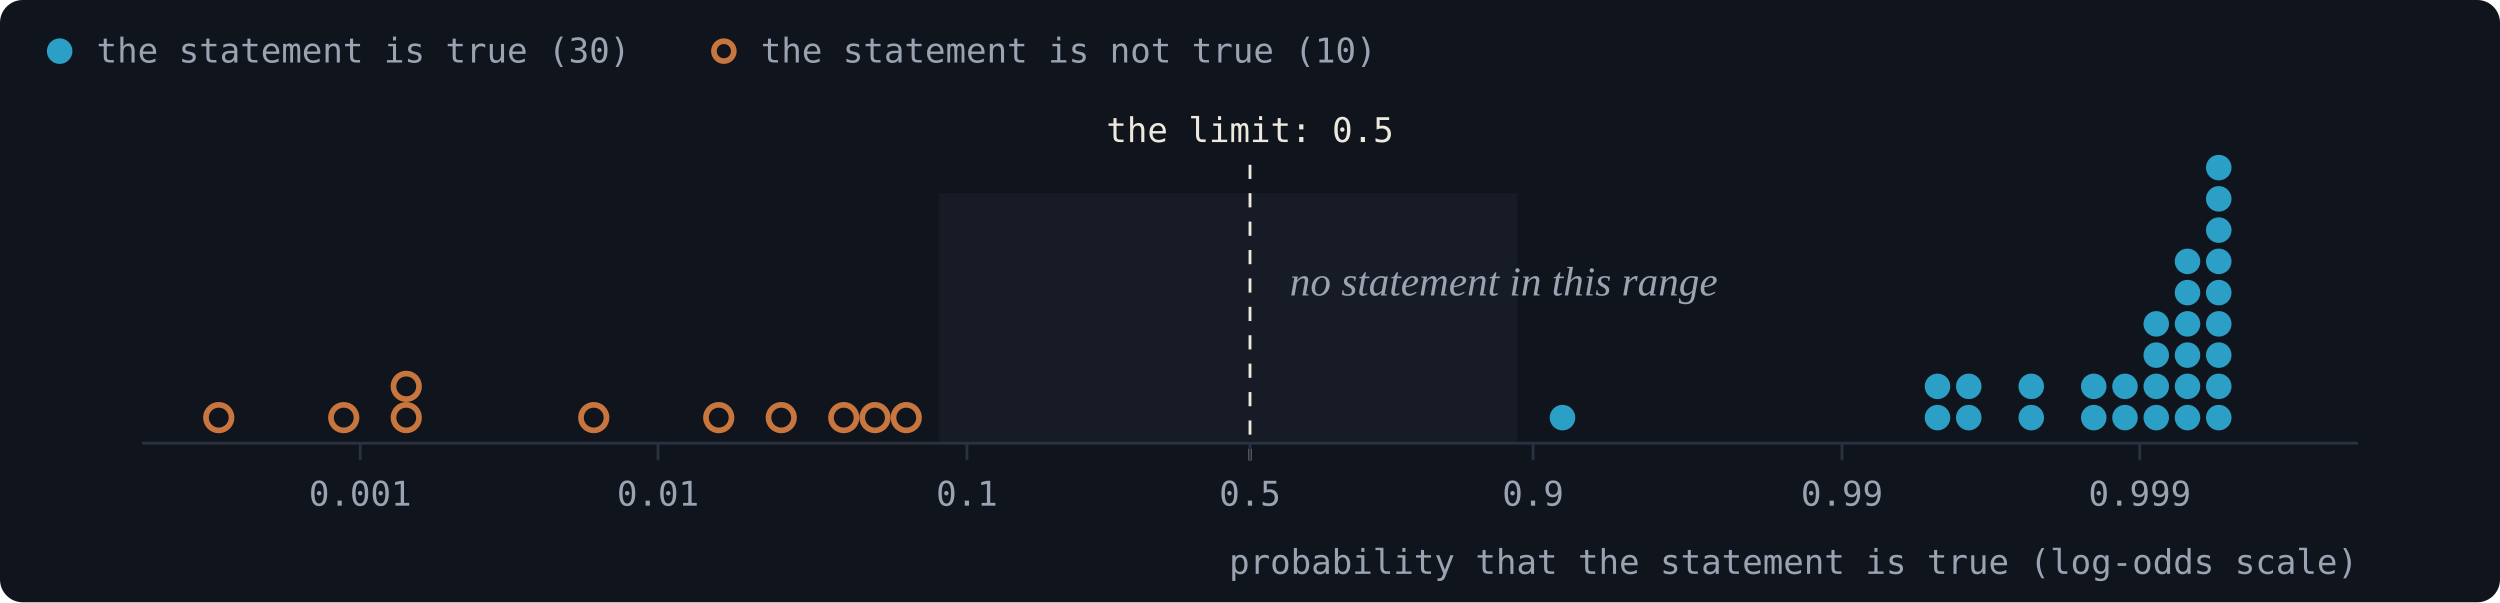
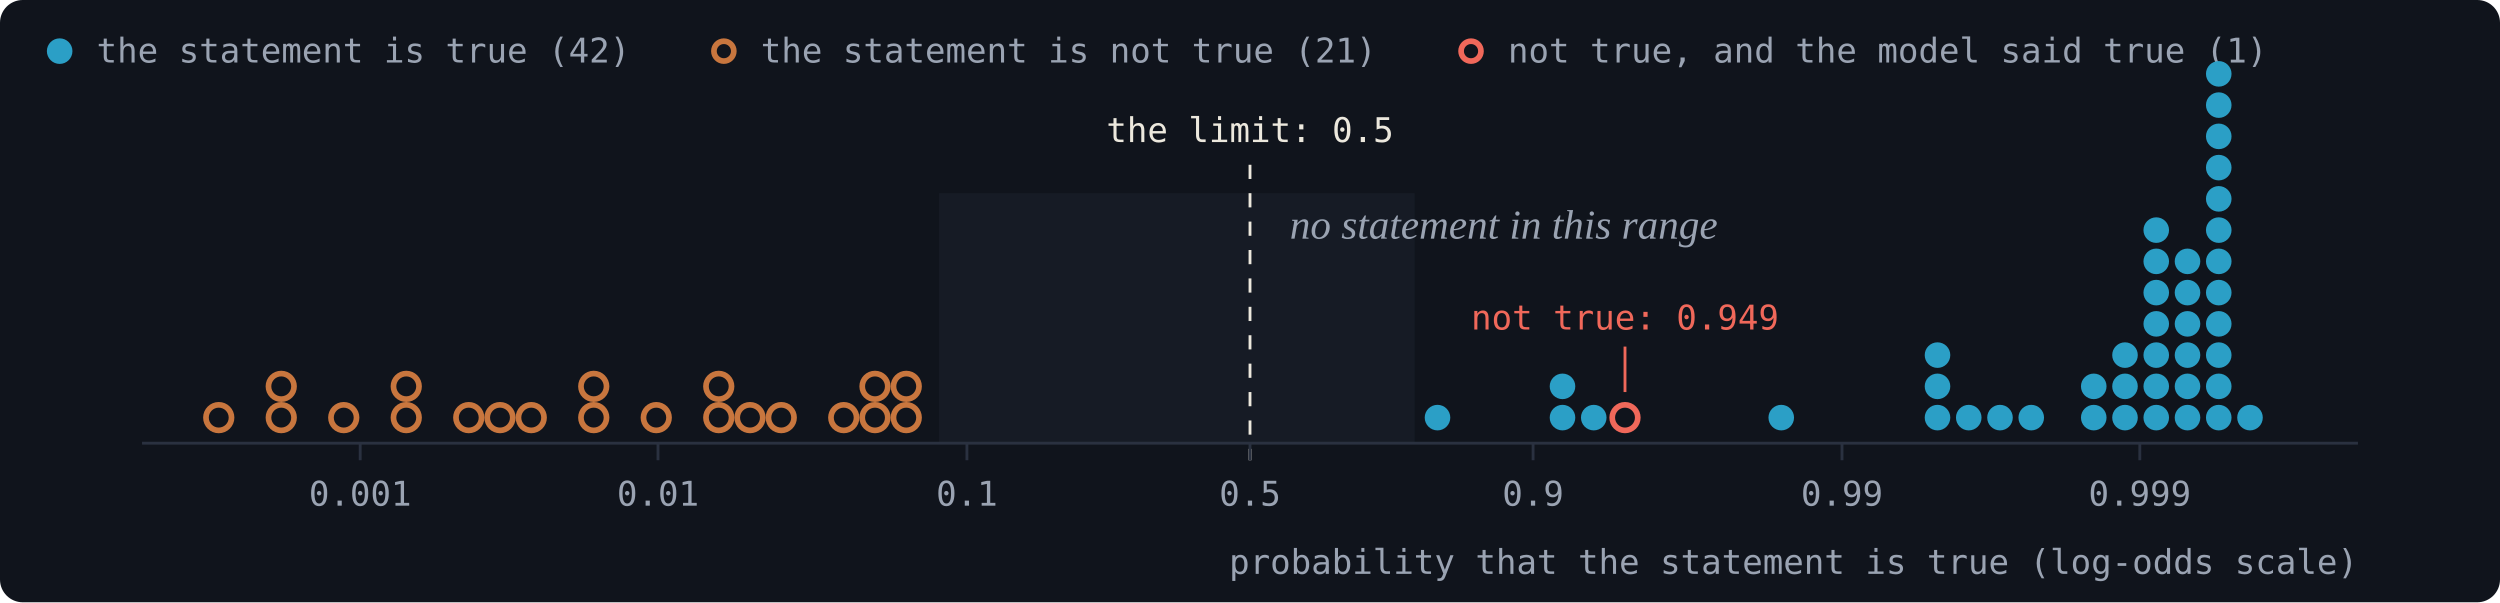
- <svg xmlns="http://www.w3.org/2000/svg" viewBox="0 -34 880 212.0" width="880" role="img" aria-label="Ten statements that are not true have probabilities from 0.0003 to 0.0643. Thirty true statements have probabilities from 0.9121 to 0.9995. The range between is empty.">
+ <svg xmlns="http://www.w3.org/2000/svg" viewBox="0 -34 880 212.0" width="880" role="img" aria-label="Twenty-one statements that are not true have probabilities from 0.0003 to 0.0643. Forty-two true statements have probabilities from 0.8238 to 0.9996. One statement that is not true has 0.9489.">
  <style>
text { font-family: ui-monospace, SFMono-Regular, Menlo, Consolas, "DejaVu Sans Mono", monospace; font-size: 12px; fill: #ece8dd; }
text.m { fill: #9aa3b2; } text.s { font-family: Georgia, "Times New Roman", serif; font-style: italic; font-size: 14.5px; } text.h { font-weight: 600; }
.ax { stroke: #2a3140; stroke-width: 1; fill: none; } .ln { fill: none; stroke-width: 2; stroke-linejoin: round; stroke-linecap: round; }
.sb { stroke: #2B9FC6; } .sr { stroke: #C8763E; } .sg { stroke: #E8C547; } .sm { stroke: #9aa3b2; } .si { stroke: #ece8dd; } .sx { stroke: #F0685A; }
.fb { fill: #2B9FC6; } .fr { fill: #C8763E; } .fg { fill: #E8C547; } .fx, text.fx { fill: #F0685A; } .fbg, text.fbg { fill: #10141c; } .fp { fill: #161b25; } .fn { fill: none; } .fm { fill: #9aa3b2; }
.box { fill: #161b25; stroke: #2a3140; stroke-width: 1.5; } .dash { stroke-dasharray: 5 5; }
text.halo { paint-order: stroke; stroke: #10141c; stroke-width: 4px; stroke-linejoin: round; }
.chip.on rect { stroke: #E8C547; stroke-width: 2.5; }
</style>
  <rect x="0" y="-34" width="880" height="212.0" rx="8" fill="#10141c" />
  <circle cx="21" cy="-16" r="4.5" fill="#2B9FC6" />
-   <text x="34" y="-12" class="m">the statement is true (30)</text>
+   <text x="34" y="-12" class="m">the statement is true (42)</text>
  <circle cx="254.8" cy="-16" r="3.5" fill="#10141c" stroke="#C8763E" stroke-width="2" />
-   <text x="267.8" y="-12" class="m">the statement is not true (10)</text>
-   <rect x="330.568" y="34" width="203.528" height="88" class="fp" />
-   <text x="454" y="70" class="s m">no statement in this range</text>
+   <text x="267.8" y="-12" class="m">the statement is not true (21)</text>
+   <circle cx="517.8" cy="-16" r="3.5" fill="#10141c" stroke="#F0685A" stroke-width="2" />
+   <text x="530.8" y="-12" class="m">not true, and the model said true (1)</text>
+   <rect x="330.568" y="34" width="167.374" height="88" class="fp" />
+   <text x="454" y="50" class="s m">no statement in this range</text>
  <line x1="50" x2="830" y1="122" y2="122" class="ax" />
  <line x1="440" x2="440" y1="24" y2="128" class="ax si dash" />
  <text x="440" y="16" text-anchor="middle">the limit: 0.5</text>
  <line x1="126.787" x2="126.787" y1="122" y2="128" class="ax" />
  <text x="126.787" y="144" text-anchor="middle" class="m">0.001</text>
  <line x1="231.617" x2="231.617" y1="122" y2="128" class="ax" />
  <text x="231.617" y="144" text-anchor="middle" class="m">0.01</text>
  <line x1="340.358" x2="340.358" y1="122" y2="128" class="ax" />
  <text x="340.358" y="144" text-anchor="middle" class="m">0.1</text>
  <line x1="440" x2="440" y1="122" y2="128" class="ax" />
  <text x="440" y="144" text-anchor="middle" class="m">0.5</text>
  <line x1="539.642" x2="539.642" y1="122" y2="128" class="ax" />
  <text x="539.642" y="144" text-anchor="middle" class="m">0.9</text>
  <line x1="648.383" x2="648.383" y1="122" y2="128" class="ax" />
  <text x="648.383" y="144" text-anchor="middle" class="m">0.99</text>
  <line x1="753.213" x2="753.213" y1="122" y2="128" class="ax" />
  <text x="753.213" y="144" text-anchor="middle" class="m">0.999</text>
  <text x="830" y="168" text-anchor="end" class="m">probability that the statement is true (log-odds scale)</text>
  <circle cx="77" cy="113" r="4.5" class="fbg sr" stroke-width="2" />
+   <circle cx="99" cy="113" r="4.5" class="fbg sr" stroke-width="2" />
+   <circle cx="99" cy="102" r="4.5" class="fbg sr" stroke-width="2" />
  <circle cx="121" cy="113" r="4.5" class="fbg sr" stroke-width="2" />
  <circle cx="143" cy="113" r="4.5" class="fbg sr" stroke-width="2" />
  <circle cx="143" cy="102" r="4.5" class="fbg sr" stroke-width="2" />
+   <circle cx="165" cy="113" r="4.5" class="fbg sr" stroke-width="2" />
+   <circle cx="176" cy="113" r="4.5" class="fbg sr" stroke-width="2" />
+   <circle cx="187" cy="113" r="4.5" class="fbg sr" stroke-width="2" />
  <circle cx="209" cy="113" r="4.5" class="fbg sr" stroke-width="2" />
+   <circle cx="209" cy="102" r="4.5" class="fbg sr" stroke-width="2" />
+   <circle cx="231" cy="113" r="4.5" class="fbg sr" stroke-width="2" />
  <circle cx="253" cy="113" r="4.5" class="fbg sr" stroke-width="2" />
+   <circle cx="253" cy="102" r="4.5" class="fbg sr" stroke-width="2" />
+   <circle cx="264" cy="113" r="4.5" class="fbg sr" stroke-width="2" />
  <circle cx="275" cy="113" r="4.5" class="fbg sr" stroke-width="2" />
  <circle cx="297" cy="113" r="4.5" class="fbg sr" stroke-width="2" />
  <circle cx="308" cy="113" r="4.5" class="fbg sr" stroke-width="2" />
+   <circle cx="308" cy="102" r="4.5" class="fbg sr" stroke-width="2" />
  <circle cx="319" cy="113" r="4.5" class="fbg sr" stroke-width="2" />
+   <circle cx="319" cy="102" r="4.5" class="fbg sr" stroke-width="2" />
+   <circle cx="572" cy="113" r="4.5" class="fbg sx" stroke-width="2" />
+   <line x1="572" x2="572" y1="104" y2="88" class="ax sx" />
+   <text x="572" y="82" text-anchor="middle" class="fx halo">not true: 0.949</text>
+   <circle cx="506" cy="113" r="4.5" class="fb" stroke-width="0" />
  <circle cx="550" cy="113" r="4.5" class="fb" stroke-width="0" />
+   <circle cx="550" cy="102" r="4.5" class="fb" stroke-width="0" />
+   <circle cx="561" cy="113" r="4.5" class="fb" stroke-width="0" />
+   <circle cx="627" cy="113" r="4.5" class="fb" stroke-width="0" />
  <circle cx="682" cy="113" r="4.5" class="fb" stroke-width="0" />
  <circle cx="682" cy="102" r="4.5" class="fb" stroke-width="0" />
+   <circle cx="682" cy="91" r="4.5" class="fb" stroke-width="0" />
  <circle cx="693" cy="113" r="4.5" class="fb" stroke-width="0" />
-   <circle cx="693" cy="102" r="4.5" class="fb" stroke-width="0" />
+   <circle cx="704" cy="113" r="4.5" class="fb" stroke-width="0" />
  <circle cx="715" cy="113" r="4.5" class="fb" stroke-width="0" />
-   <circle cx="715" cy="102" r="4.5" class="fb" stroke-width="0" />
  <circle cx="737" cy="113" r="4.5" class="fb" stroke-width="0" />
  <circle cx="737" cy="102" r="4.5" class="fb" stroke-width="0" />
  <circle cx="748" cy="113" r="4.5" class="fb" stroke-width="0" />
  <circle cx="748" cy="102" r="4.5" class="fb" stroke-width="0" />
+   <circle cx="748" cy="91" r="4.5" class="fb" stroke-width="0" />
  <circle cx="759" cy="113" r="4.5" class="fb" stroke-width="0" />
  <circle cx="759" cy="102" r="4.5" class="fb" stroke-width="0" />
  <circle cx="759" cy="91" r="4.5" class="fb" stroke-width="0" />
  <circle cx="759" cy="80" r="4.5" class="fb" stroke-width="0" />
+   <circle cx="759" cy="69" r="4.5" class="fb" stroke-width="0" />
+   <circle cx="759" cy="58" r="4.5" class="fb" stroke-width="0" />
+   <circle cx="759" cy="47" r="4.5" class="fb" stroke-width="0" />
  <circle cx="770" cy="113" r="4.5" class="fb" stroke-width="0" />
  <circle cx="770" cy="102" r="4.5" class="fb" stroke-width="0" />
  <circle cx="770" cy="91" r="4.5" class="fb" stroke-width="0" />
  <circle cx="770" cy="80" r="4.5" class="fb" stroke-width="0" />
  <circle cx="770" cy="69" r="4.5" class="fb" stroke-width="0" />
  <circle cx="770" cy="58" r="4.5" class="fb" stroke-width="0" />
  <circle cx="781" cy="113" r="4.5" class="fb" stroke-width="0" />
  <circle cx="781" cy="102" r="4.5" class="fb" stroke-width="0" />
  <circle cx="781" cy="91" r="4.5" class="fb" stroke-width="0" />
  <circle cx="781" cy="80" r="4.5" class="fb" stroke-width="0" />
  <circle cx="781" cy="69" r="4.5" class="fb" stroke-width="0" />
  <circle cx="781" cy="58" r="4.5" class="fb" stroke-width="0" />
  <circle cx="781" cy="47" r="4.5" class="fb" stroke-width="0" />
  <circle cx="781" cy="36" r="4.5" class="fb" stroke-width="0" />
  <circle cx="781" cy="25" r="4.5" class="fb" stroke-width="0" />
+   <circle cx="781" cy="14" r="4.5" class="fb" stroke-width="0" />
+   <circle cx="781" cy="3" r="4.5" class="fb" stroke-width="0" />
+   <circle cx="781" cy="-8" r="4.5" class="fb" stroke-width="0" />
+   <circle cx="792" cy="113" r="4.5" class="fb" stroke-width="0" />
</svg>
